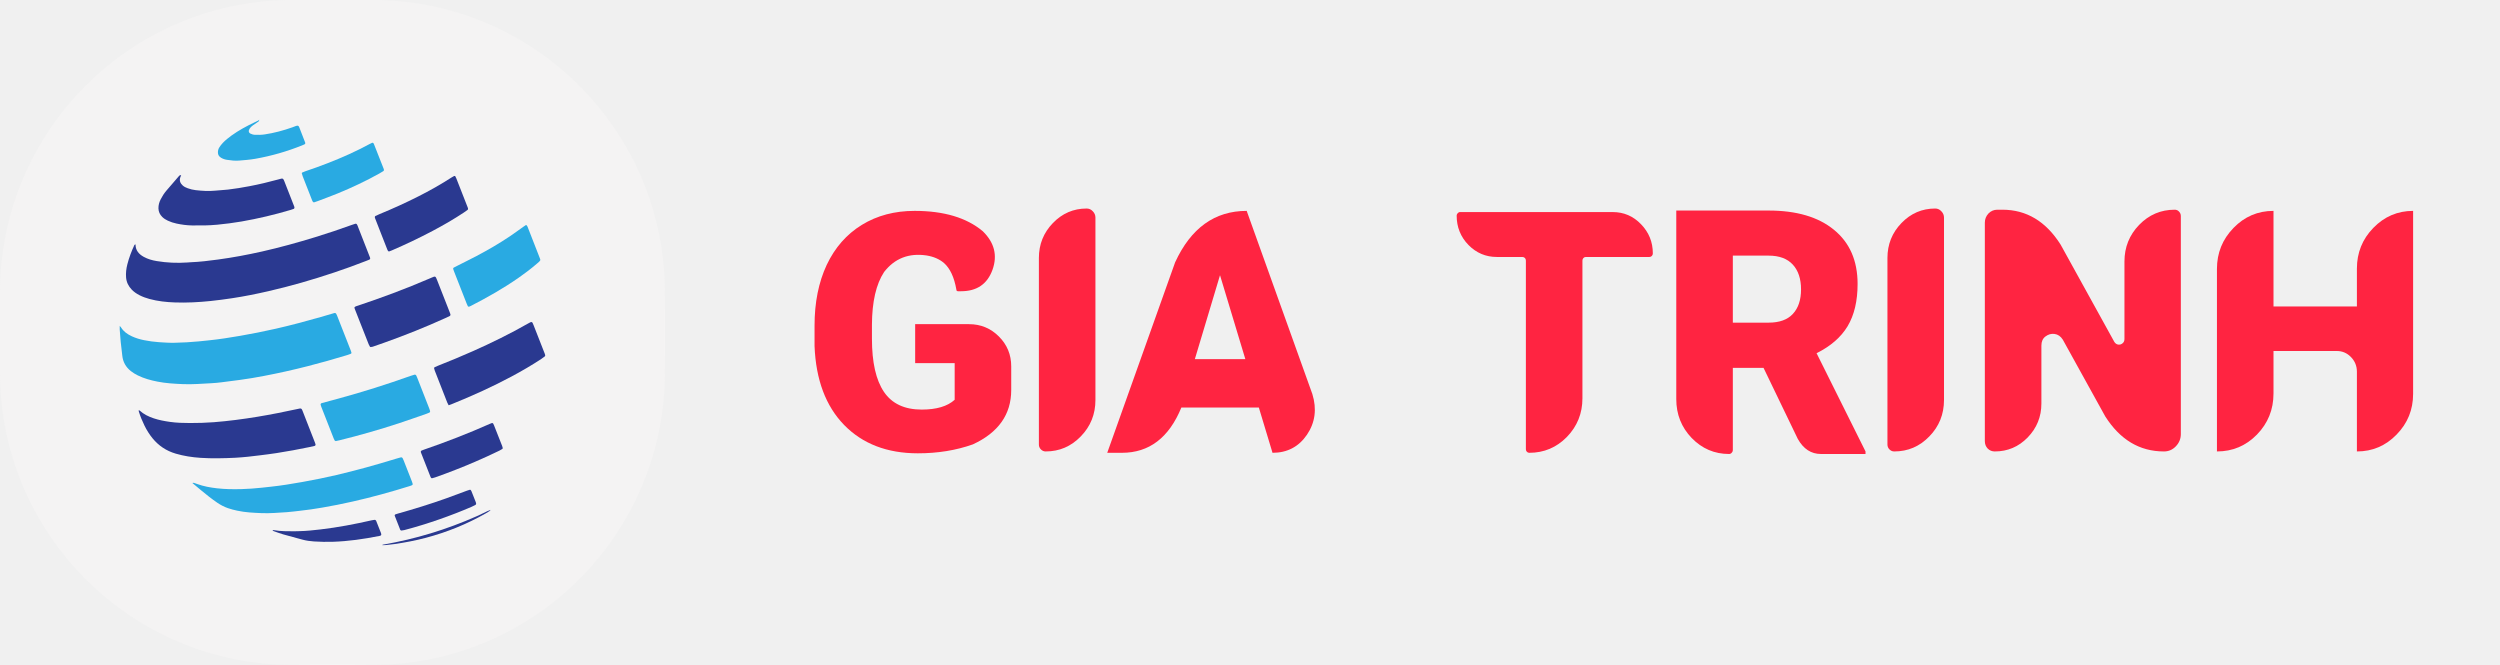
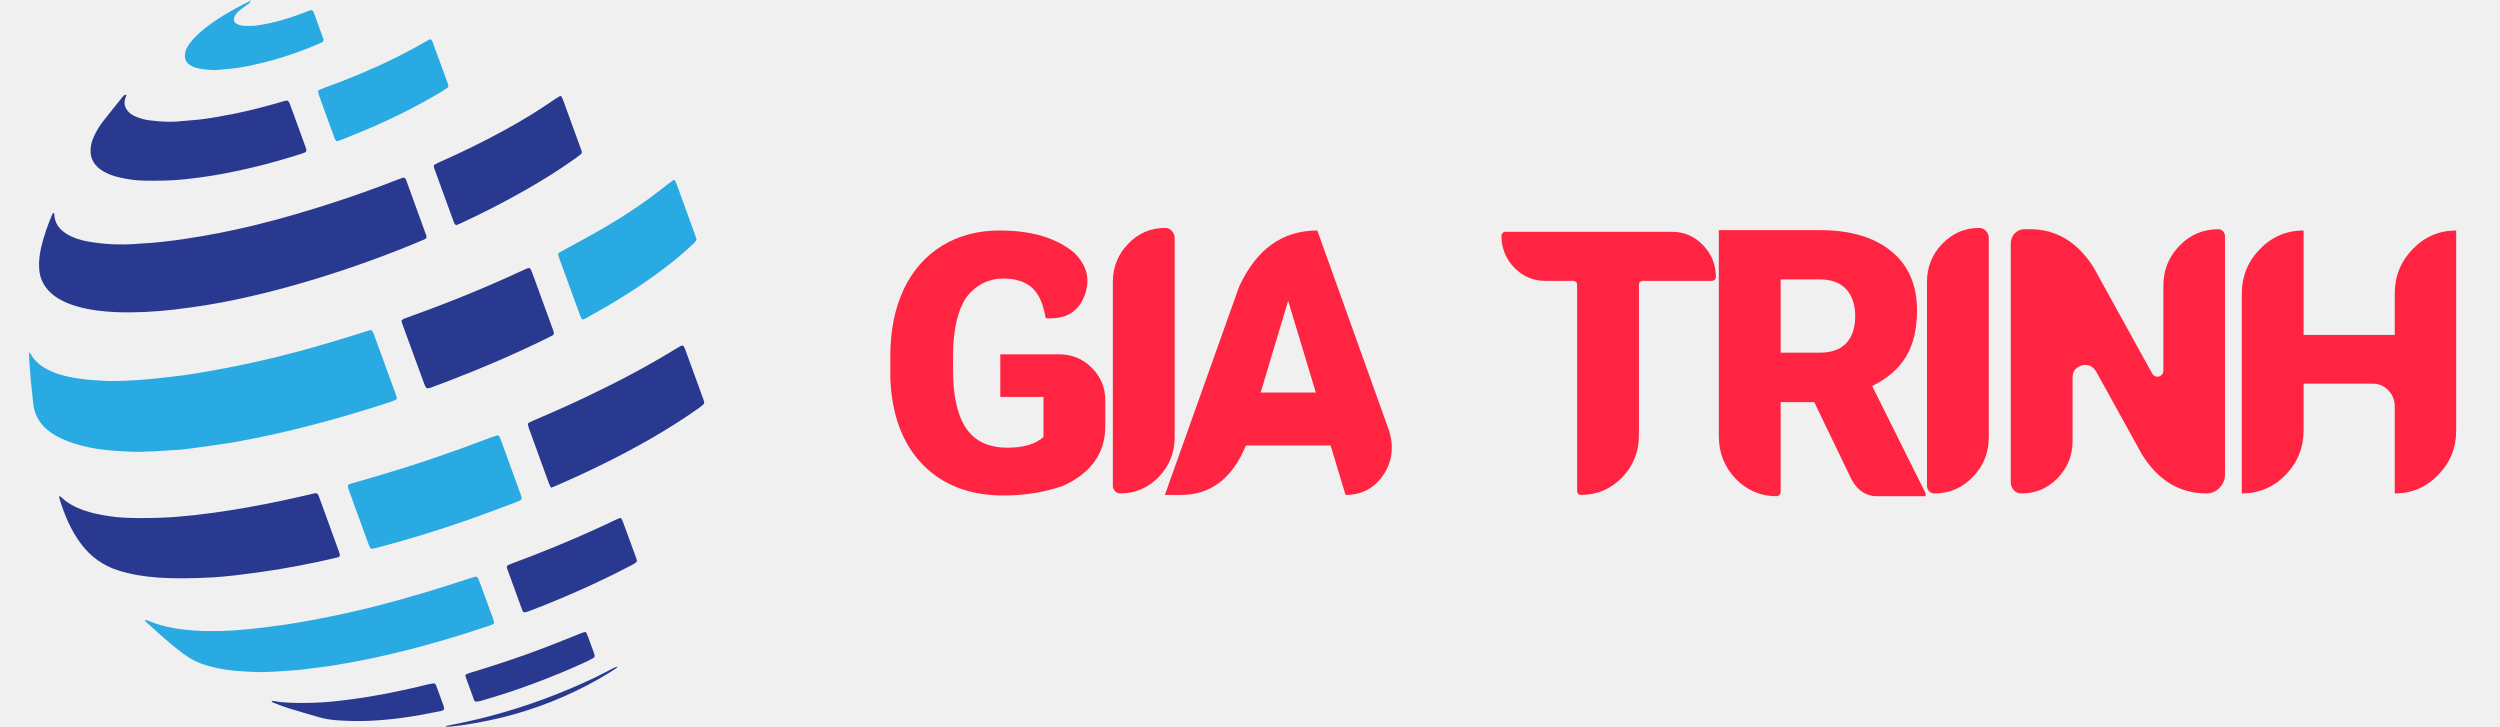
- <svg xmlns="http://www.w3.org/2000/svg" width="188" height="50" viewBox="0 0 188 50" fill="none">
-   <rect width="50" height="50" rx="24" fill="white" />
-   <path d="M28 0H22C9.85 0 0 9.85 0 22V28C0 40.15 9.85 50 22 50H28C40.15 50 50 40.15 50 28V22C50 9.85 40.15 0 28 0Z" fill="#F4F3F3" />
-   <path d="M10.18 18.371C10.187 18.395 10.193 18.405 10.193 18.416C10.203 18.834 10.444 19.116 10.816 19.319C11.115 19.483 11.444 19.576 11.781 19.632C12.545 19.759 13.313 19.794 14.087 19.739C14.16 19.734 14.234 19.726 14.307 19.723C15.005 19.696 15.697 19.612 16.388 19.518C17.503 19.367 18.606 19.161 19.701 18.914C21.058 18.608 22.394 18.237 23.719 17.83C24.649 17.545 25.57 17.234 26.482 16.904C26.562 16.875 26.643 16.849 26.724 16.825C26.769 16.812 26.821 16.838 26.844 16.88C26.854 16.901 26.869 16.92 26.877 16.941C27.191 17.743 27.504 18.544 27.817 19.346C27.826 19.367 27.831 19.39 27.837 19.411C27.848 19.447 27.817 19.507 27.776 19.524C27.687 19.562 27.596 19.598 27.506 19.632C26.728 19.937 25.941 20.22 25.146 20.487C23.51 21.035 21.852 21.516 20.163 21.902C19.271 22.106 18.375 22.287 17.469 22.424C16.925 22.506 16.38 22.579 15.833 22.636C14.943 22.728 14.052 22.776 13.156 22.744C12.507 22.721 11.862 22.653 11.235 22.481C10.976 22.411 10.726 22.32 10.489 22.199C10.273 22.088 10.075 21.954 9.91 21.783C9.657 21.52 9.508 21.216 9.481 20.862C9.455 20.529 9.493 20.203 9.576 19.88C9.703 19.381 9.886 18.899 10.105 18.428C10.116 18.404 10.152 18.391 10.18 18.37L10.18 18.371Z" fill="#2A3990" />
-   <path d="M9 24.5C9.053 24.562 9.08 24.585 9.097 24.613C9.284 24.925 9.573 25.13 9.907 25.286C10.204 25.424 10.518 25.519 10.843 25.583C11.214 25.657 11.589 25.708 11.969 25.733C12.361 25.759 12.751 25.786 13.144 25.776C13.744 25.761 14.344 25.733 14.941 25.673C15.184 25.649 15.427 25.623 15.671 25.598C16.476 25.517 17.271 25.39 18.066 25.253C18.957 25.099 19.843 24.923 20.723 24.723C21.865 24.464 22.994 24.16 24.118 23.84C24.458 23.744 24.795 23.642 25.134 23.543C25.2 23.524 25.258 23.549 25.286 23.604C25.306 23.645 25.329 23.686 25.346 23.729C25.69 24.605 26.034 25.481 26.377 26.358C26.398 26.411 26.416 26.466 26.429 26.521C26.438 26.558 26.413 26.589 26.38 26.603C26.29 26.64 26.2 26.674 26.107 26.703C25.118 27.003 24.123 27.286 23.119 27.541C22.044 27.815 20.962 28.058 19.871 28.266C19.259 28.382 18.646 28.491 18.027 28.571C17.566 28.631 17.106 28.694 16.644 28.75C16.402 28.78 16.158 28.805 15.913 28.817C15.191 28.854 14.47 28.918 13.747 28.886C13.11 28.858 12.475 28.823 11.849 28.699C11.332 28.599 10.829 28.461 10.359 28.229C10.175 28.137 10 28.033 9.841 27.907C9.46 27.604 9.248 27.219 9.197 26.756C9.158 26.406 9.116 26.055 9.077 25.704C9.069 25.636 9.066 25.568 9.06 25.5C9.041 25.262 9.02 25.024 9.003 24.785C8.997 24.705 9.003 24.626 9.003 24.5H9Z" fill="#29AAE2" />
-   <path d="M10.426 30.845C10.459 30.857 10.487 30.86 10.503 30.873C10.805 31.152 11.172 31.329 11.567 31.461C11.961 31.592 12.369 31.667 12.78 31.726C13.278 31.797 13.78 31.811 14.283 31.811C14.883 31.811 15.481 31.797 16.081 31.75C17.18 31.663 18.27 31.519 19.355 31.341C20.392 31.17 21.421 30.964 22.446 30.741C22.493 30.731 22.542 30.716 22.59 30.717C22.623 30.718 22.666 30.736 22.683 30.76C22.717 30.806 22.739 30.862 22.759 30.914C23.068 31.705 23.377 32.496 23.686 33.287C23.702 33.33 23.715 33.374 23.728 33.417C23.739 33.458 23.707 33.521 23.668 33.53C23.538 33.561 23.407 33.591 23.277 33.619C22.453 33.794 21.624 33.941 20.791 34.073C20.382 34.138 19.968 34.186 19.556 34.239C19.253 34.277 18.95 34.316 18.645 34.346C18.328 34.377 18.012 34.407 17.694 34.423C16.825 34.465 15.955 34.487 15.086 34.43C14.45 34.388 13.823 34.293 13.212 34.113C12.498 33.902 11.927 33.514 11.476 32.965C11.229 32.664 11.029 32.339 10.861 31.997C10.693 31.655 10.55 31.305 10.438 30.943C10.43 30.913 10.432 30.881 10.429 30.845H10.426Z" fill="#2A3990" />
-   <path d="M14.459 36.327C14.504 36.305 14.552 36.3 14.6 36.316C14.681 36.343 14.76 36.373 14.84 36.401C15.311 36.572 15.803 36.661 16.303 36.719C16.925 36.791 17.55 36.798 18.175 36.78C18.677 36.766 19.178 36.73 19.677 36.676C19.908 36.651 20.139 36.624 20.37 36.6C21.161 36.516 21.945 36.386 22.726 36.247C23.592 36.093 24.454 35.921 25.308 35.72C26.816 35.365 28.306 34.951 29.782 34.496C29.898 34.46 30.016 34.427 30.133 34.396C30.196 34.379 30.257 34.409 30.282 34.465C30.307 34.516 30.332 34.569 30.354 34.621C30.564 35.156 30.774 35.69 30.983 36.225C31.004 36.278 31.019 36.334 31.034 36.389C31.046 36.43 31.015 36.476 30.966 36.495C30.921 36.513 30.877 36.532 30.83 36.547C29.401 36.993 27.959 37.392 26.494 37.722C25.744 37.891 24.991 38.043 24.231 38.172C23.678 38.265 23.122 38.353 22.561 38.41C22.233 38.443 21.906 38.495 21.576 38.515C20.941 38.552 20.305 38.615 19.667 38.587C19.056 38.561 18.443 38.535 17.843 38.403C17.605 38.352 17.369 38.293 17.139 38.213C16.85 38.111 16.586 37.973 16.337 37.803C15.911 37.513 15.512 37.193 15.119 36.867C14.9 36.685 14.683 36.501 14.464 36.319L14.458 36.327H14.459Z" fill="#29AAE2" />
-   <path d="M13.625 13.169C13.6 13.233 13.569 13.296 13.55 13.361C13.48 13.592 13.56 13.785 13.74 13.948C13.848 14.046 13.979 14.107 14.117 14.157C14.31 14.228 14.514 14.277 14.72 14.3C15.207 14.354 15.694 14.389 16.185 14.337C16.501 14.304 16.819 14.294 17.135 14.258C17.682 14.194 18.223 14.104 18.762 14.001C19.494 13.862 20.215 13.689 20.932 13.493C21.002 13.474 21.072 13.453 21.143 13.436C21.243 13.411 21.296 13.439 21.341 13.536C21.351 13.557 21.362 13.577 21.37 13.599C21.617 14.228 21.865 14.858 22.11 15.488C22.127 15.531 22.144 15.577 22.144 15.62C22.144 15.649 22.122 15.693 22.096 15.704C22.019 15.738 21.937 15.762 21.855 15.786C20.643 16.146 19.411 16.44 18.16 16.657C17.559 16.761 16.953 16.838 16.344 16.897C15.709 16.959 15.074 16.963 14.438 16.953C14.044 16.947 13.659 16.893 13.276 16.812C13.048 16.764 12.828 16.693 12.621 16.595C12.467 16.523 12.324 16.434 12.205 16.318C12.022 16.137 11.921 15.926 11.915 15.674C11.908 15.428 11.975 15.201 12.086 14.983C12.201 14.756 12.341 14.541 12.507 14.343C12.816 13.976 13.132 13.614 13.447 13.251C13.47 13.225 13.495 13.197 13.527 13.183C13.557 13.171 13.596 13.178 13.631 13.177L13.627 13.17L13.625 13.169Z" fill="#2A3990" />
-   <path d="M33.737 30.475C33.694 30.389 33.657 30.331 33.632 30.268C33.318 29.467 33.004 28.666 32.692 27.864C32.671 27.81 32.658 27.755 32.645 27.7C32.636 27.662 32.654 27.629 32.688 27.613C32.774 27.571 32.863 27.532 32.952 27.497C33.831 27.151 34.703 26.788 35.564 26.406C36.978 25.777 38.363 25.097 39.7 24.334C40.004 24.16 40.011 24.16 40.128 24.461C40.396 25.145 40.664 25.828 40.932 26.512C40.957 26.576 40.984 26.64 40.998 26.706C41.004 26.735 40.993 26.78 40.971 26.799C40.889 26.867 40.802 26.93 40.712 26.989C39.992 27.463 39.245 27.898 38.481 28.307C37.036 29.08 35.541 29.757 34.013 30.374C33.935 30.405 33.855 30.433 33.738 30.477L33.737 30.475Z" fill="#2A3990" />
-   <path d="M25.251 33.17C25.214 33.153 25.183 33.148 25.173 33.132C25.142 33.083 25.116 33.032 25.096 32.978C24.782 32.177 24.467 31.375 24.154 30.574C24.137 30.531 24.126 30.486 24.113 30.443C24.097 30.385 24.132 30.329 24.197 30.312C24.62 30.198 25.044 30.084 25.467 29.969C27.289 29.473 29.085 28.904 30.857 28.273C30.959 28.237 31.064 28.206 31.169 28.175C31.209 28.163 31.279 28.192 31.295 28.225C31.32 28.277 31.347 28.328 31.367 28.382C31.677 29.173 31.986 29.964 32.294 30.756C32.316 30.809 32.33 30.864 32.344 30.919C32.355 30.957 32.323 31.014 32.281 31.031C32.215 31.06 32.148 31.089 32.079 31.113C31.38 31.355 30.683 31.605 29.978 31.836C28.523 32.314 27.049 32.734 25.558 33.103C25.452 33.129 25.345 33.149 25.251 33.17Z" fill="#29AAE2" />
-   <path d="M26.654 23.108C26.732 23.032 26.829 23.013 26.92 22.983C27.807 22.686 28.687 22.377 29.561 22.049C30.491 21.699 31.411 21.328 32.322 20.937C32.367 20.918 32.411 20.898 32.455 20.879C32.736 20.759 32.747 20.75 32.863 21.047C33.125 21.721 33.391 22.393 33.655 23.065C33.718 23.226 33.78 23.386 33.842 23.546C33.854 23.578 33.864 23.611 33.873 23.643C33.884 23.681 33.859 23.745 33.823 23.763C33.714 23.815 33.606 23.868 33.496 23.918C32 24.597 30.473 25.208 28.918 25.762C28.621 25.868 28.323 25.972 28.025 26.074C27.98 26.089 27.93 26.096 27.882 26.098C27.861 26.099 27.828 26.087 27.82 26.072C27.783 26.014 27.75 25.954 27.725 25.89C27.505 25.336 27.288 24.78 27.07 24.226C26.953 23.927 26.832 23.629 26.718 23.329C26.69 23.256 26.653 23.182 26.655 23.106L26.654 23.108Z" fill="#2A3990" />
-   <path d="M40.637 19.556C40.576 19.674 40.474 19.741 40.385 19.819C39.947 20.199 39.481 20.552 39.001 20.886C37.863 21.68 36.651 22.367 35.407 23.006C35.365 23.029 35.319 23.045 35.274 23.063C35.246 23.074 35.193 23.054 35.181 23.026C35.152 22.964 35.121 22.901 35.096 22.838C34.778 22.026 34.459 21.215 34.141 20.403C34.12 20.349 34.102 20.295 34.084 20.24C34.068 20.195 34.086 20.144 34.127 20.122C34.212 20.076 34.298 20.032 34.384 19.989C34.868 19.744 35.355 19.504 35.834 19.252C36.697 18.798 37.538 18.311 38.343 17.77C38.679 17.544 39.005 17.301 39.336 17.067C39.404 17.018 39.472 16.97 39.543 16.927C39.556 16.919 39.594 16.93 39.605 16.944C39.634 16.98 39.66 17.019 39.676 17.062C39.986 17.852 40.294 18.643 40.602 19.434C40.618 19.476 40.627 19.521 40.638 19.555L40.637 19.556Z" fill="#29AAE2" />
-   <path d="M29.245 18.915C29.172 18.878 29.149 18.826 29.128 18.772C28.97 18.366 28.81 17.96 28.65 17.554C28.508 17.191 28.366 16.827 28.225 16.463C28.209 16.42 28.188 16.377 28.185 16.333C28.183 16.303 28.201 16.258 28.225 16.245C28.332 16.19 28.443 16.142 28.554 16.096C29.54 15.69 30.508 15.251 31.454 14.772C32.315 14.336 33.154 13.867 33.958 13.345C34.018 13.305 34.081 13.27 34.145 13.237C34.164 13.228 34.193 13.235 34.226 13.235C34.255 13.293 34.291 13.353 34.316 13.416C34.602 14.143 34.886 14.869 35.17 15.596C35.178 15.618 35.187 15.639 35.193 15.66C35.205 15.708 35.198 15.755 35.158 15.785C35.074 15.85 34.985 15.913 34.896 15.973C34.138 16.476 33.348 16.932 32.539 17.361C31.538 17.892 30.513 18.377 29.469 18.829C29.393 18.862 29.314 18.889 29.246 18.914L29.245 18.915Z" fill="#2A3990" />
-   <path d="M23.603 15.222C23.526 15.191 23.5 15.139 23.479 15.086C23.411 14.916 23.345 14.745 23.279 14.574C23.108 14.136 22.935 13.7 22.765 13.262C22.736 13.188 22.714 13.111 22.695 13.033C22.691 13.017 22.708 12.984 22.725 12.976C22.8 12.941 22.877 12.907 22.957 12.88C23.52 12.691 24.079 12.49 24.632 12.275C25.717 11.854 26.774 11.383 27.79 10.833C27.853 10.799 27.919 10.768 27.985 10.738C28.016 10.723 28.062 10.738 28.08 10.765C28.091 10.784 28.109 10.802 28.116 10.824C28.364 11.453 28.611 12.082 28.859 12.711C28.863 12.722 28.865 12.734 28.868 12.745C28.881 12.791 28.868 12.843 28.828 12.867C28.726 12.931 28.625 12.994 28.52 13.052C27.512 13.613 26.465 14.108 25.389 14.548C24.897 14.749 24.396 14.932 23.899 15.121C23.798 15.159 23.693 15.191 23.602 15.222H23.603Z" fill="#29AAE2" />
-   <path d="M37.809 33.698C37.794 33.726 37.789 33.754 37.771 33.764C37.701 33.809 37.629 33.853 37.553 33.889C36.945 34.184 36.331 34.465 35.708 34.733C34.729 35.153 33.737 35.543 32.729 35.898C32.65 35.927 32.567 35.948 32.484 35.967C32.467 35.971 32.44 35.952 32.423 35.938C32.406 35.922 32.39 35.903 32.383 35.882C32.139 35.263 31.896 34.643 31.653 34.023C31.649 34.012 31.648 34.001 31.645 33.99C31.634 33.955 31.668 33.895 31.709 33.879C31.765 33.856 31.822 33.834 31.879 33.814C33.568 33.233 35.228 32.588 36.853 31.866C36.897 31.846 36.943 31.83 36.988 31.814C37.018 31.803 37.071 31.821 37.084 31.847C37.105 31.888 37.127 31.928 37.145 31.971C37.352 32.494 37.558 33.017 37.764 33.541C37.785 33.593 37.795 33.65 37.809 33.698Z" fill="#2A3990" />
-   <path d="M19.493 9.001C19.492 9.059 19.481 9.111 19.424 9.149C19.285 9.241 19.146 9.334 19.011 9.432C18.914 9.501 18.829 9.584 18.766 9.683C18.742 9.721 18.726 9.765 18.713 9.809C18.687 9.896 18.738 10.001 18.822 10.042C18.931 10.097 19.047 10.133 19.171 10.137C19.416 10.146 19.659 10.145 19.903 10.108C20.618 10.002 21.309 9.815 21.984 9.575C22.075 9.543 22.164 9.505 22.256 9.473C22.396 9.424 22.454 9.445 22.507 9.58C22.659 9.963 22.805 10.348 22.954 10.733C22.969 10.771 22.942 10.834 22.906 10.85C22.84 10.881 22.775 10.91 22.708 10.937C21.582 11.388 20.417 11.725 19.212 11.939C18.803 12.011 18.388 12.043 17.974 12.077C17.667 12.102 17.364 12.064 17.062 12.018C16.904 11.995 16.754 11.941 16.62 11.86C16.465 11.766 16.384 11.635 16.387 11.46C16.389 11.333 16.414 11.212 16.482 11.101C16.561 10.972 16.655 10.853 16.76 10.742C16.956 10.537 17.178 10.36 17.41 10.192C17.953 9.801 18.546 9.482 19.156 9.192C19.243 9.151 19.333 9.113 19.417 9.07C19.447 9.054 19.467 9.023 19.493 9V9.001Z" fill="#29AAE2" />
-   <path d="M35.806 37.892C35.788 37.924 35.782 37.952 35.765 37.961C35.67 38.012 35.575 38.063 35.476 38.106C34.678 38.452 33.866 38.766 33.042 39.053C32.172 39.357 31.291 39.63 30.397 39.864C30.328 39.882 30.255 39.89 30.183 39.897C30.162 39.899 30.139 39.88 30.12 39.868C30.11 39.862 30.102 39.852 30.098 39.842C29.96 39.49 29.822 39.138 29.684 38.786C29.668 38.743 29.696 38.694 29.745 38.677C29.802 38.657 29.859 38.638 29.918 38.622C31.146 38.276 32.364 37.902 33.562 37.473C34.086 37.285 34.607 37.087 35.129 36.894C35.197 36.869 35.265 36.846 35.336 36.828C35.354 36.823 35.386 36.837 35.4 36.852C35.422 36.877 35.441 36.908 35.453 36.939C35.564 37.216 35.674 37.493 35.782 37.77C35.798 37.812 35.8 37.858 35.806 37.892H35.806Z" fill="#2A3990" />
-   <path d="M20.491 39.887C20.536 39.85 20.584 39.865 20.627 39.872C21.123 39.957 21.625 39.951 22.126 39.952C22.26 39.952 22.395 39.944 22.529 39.942C23.056 39.931 23.577 39.874 24.099 39.813C25.399 39.661 26.678 39.416 27.949 39.127C28.02 39.111 28.093 39.102 28.166 39.091C28.209 39.085 28.264 39.118 28.282 39.157C28.287 39.167 28.292 39.177 28.296 39.188C28.414 39.487 28.533 39.785 28.649 40.083C28.662 40.115 28.665 40.149 28.672 40.183C28.681 40.22 28.64 40.274 28.596 40.287C28.573 40.293 28.549 40.3 28.526 40.305C27.94 40.419 27.352 40.523 26.758 40.599C26.188 40.672 25.617 40.723 25.042 40.742C24.564 40.758 24.088 40.747 23.612 40.717C23.319 40.698 23.028 40.657 22.745 40.581C22.264 40.452 21.781 40.324 21.303 40.187C21.058 40.116 20.82 40.026 20.581 39.942C20.548 39.931 20.522 39.907 20.49 39.886L20.491 39.887Z" fill="#2A3990" />
-   <path d="M36.892 38.334C36.874 38.361 36.864 38.398 36.838 38.416C36.739 38.482 36.636 38.545 36.533 38.604C35.117 39.413 33.607 40.024 32.009 40.447C31.243 40.65 30.465 40.797 29.678 40.912C29.473 40.941 29.266 40.963 29.059 40.985C28.962 40.995 28.864 40.995 28.76 41C28.76 40.951 28.796 40.957 28.82 40.953C31.252 40.533 33.581 39.821 35.814 38.835C36.101 38.708 36.38 38.565 36.664 38.433C36.74 38.397 36.821 38.371 36.901 38.342L36.892 38.334V38.334Z" fill="#2A3990" />
-   <path d="M76.044 29.328C76.044 31.165 75.083 32.527 73.162 33.416C71.901 33.865 70.522 34.089 69.023 34.089C66.713 34.089 64.864 33.378 63.476 31.956C62.096 30.534 61.355 28.558 61.254 26.027V24.491C61.254 22.748 61.559 21.224 62.168 19.921C62.786 18.617 63.666 17.615 64.809 16.912C65.951 16.21 67.276 15.858 68.782 15.858C70.974 15.858 72.68 16.366 73.898 17.382C74.779 18.237 75.024 19.206 74.635 20.289C74.245 21.364 73.458 21.901 72.273 21.901H72.045C72.011 21.901 71.981 21.893 71.956 21.876C71.931 21.851 71.918 21.817 71.918 21.774C71.757 20.852 71.448 20.188 70.991 19.781C70.644 19.485 70.204 19.295 69.671 19.21C68.342 19.015 67.28 19.43 66.484 20.454C65.883 21.368 65.579 22.689 65.57 24.415V25.481C65.57 27.25 65.871 28.579 66.472 29.468C67.073 30.356 68.02 30.801 69.315 30.801C70.424 30.801 71.249 30.555 71.791 30.064V27.31H68.82V24.377H72.87C73.75 24.377 74.499 24.686 75.117 25.304C75.735 25.922 76.044 26.671 76.044 27.551V29.328Z" fill="#FF2441" />
-   <path d="M78.632 33.949C78.497 33.949 78.378 33.898 78.277 33.797C78.175 33.695 78.124 33.573 78.124 33.429V19.4C78.124 18.376 78.476 17.5 79.178 16.773C79.881 16.045 80.727 15.681 81.717 15.681C81.895 15.681 82.047 15.748 82.174 15.884C82.31 16.019 82.377 16.18 82.377 16.366V30.077C82.377 31.152 82.009 32.066 81.273 32.819C80.545 33.573 79.665 33.949 78.632 33.949Z" fill="#FF2441" />
-   <path d="M94.665 30.648H88.838C87.907 32.917 86.417 34.051 84.369 34.051H83.264L88.368 19.73C89.553 17.149 91.347 15.858 93.751 15.858L98.689 29.633C99.036 30.759 98.901 31.778 98.283 32.692C97.665 33.598 96.802 34.051 95.693 34.051L94.665 30.648ZM89.853 27.005H93.649L91.745 20.695L89.853 27.005Z" fill="#FF2441" />
-   <path d="M124.039 19.324H119.253C119.185 19.324 119.126 19.35 119.075 19.4C119.024 19.451 118.999 19.515 118.999 19.591V29.95C118.999 31.084 118.609 32.053 117.831 32.857C117.052 33.653 116.108 34.051 115 34.051C114.932 34.051 114.873 34.025 114.822 33.975C114.771 33.924 114.746 33.86 114.746 33.784V19.591C114.746 19.515 114.72 19.451 114.67 19.4C114.619 19.35 114.555 19.324 114.479 19.324H112.562C111.733 19.324 111.022 19.024 110.429 18.423C109.837 17.814 109.541 17.077 109.541 16.214C109.541 16.146 109.566 16.087 109.617 16.036C109.668 15.977 109.727 15.947 109.795 15.947H121.271C122.109 15.947 122.82 16.252 123.404 16.861C123.997 17.471 124.293 18.203 124.293 19.058C124.293 19.134 124.267 19.197 124.217 19.248C124.166 19.299 124.107 19.324 124.039 19.324Z" fill="#FF2441" />
-   <path d="M132.619 27.665H130.309V33.835C130.309 33.92 130.279 33.992 130.22 34.051C130.169 34.11 130.106 34.14 130.029 34.14C128.929 34.14 127.99 33.738 127.211 32.934C126.441 32.13 126.056 31.156 126.056 30.014V15.833H133C135.099 15.833 136.737 16.315 137.913 17.28C139.098 18.245 139.691 19.604 139.691 21.355C139.691 22.634 139.441 23.691 138.942 24.529C138.442 25.359 137.664 26.036 136.606 26.561L140.287 33.949V34.14H136.936C136.199 34.14 135.62 33.763 135.196 33.01L132.619 27.665ZM130.309 24.263H133C133.813 24.263 134.422 24.043 134.828 23.602C135.235 23.162 135.438 22.549 135.438 21.762C135.438 20.975 135.235 20.357 134.828 19.908C134.414 19.451 133.804 19.223 133 19.223H130.309V24.263Z" fill="#FF2441" />
-   <path d="M142.444 33.949C142.309 33.949 142.19 33.898 142.089 33.797C141.987 33.695 141.936 33.573 141.936 33.429V19.4C141.936 18.376 142.287 17.5 142.99 16.773C143.692 16.045 144.539 15.681 145.529 15.681C145.707 15.681 145.859 15.748 145.986 15.884C146.121 16.019 146.189 16.18 146.189 16.366V30.077C146.189 31.152 145.821 32.066 145.085 32.819C144.357 33.573 143.477 33.949 142.444 33.949Z" fill="#FF2441" />
-   <path d="M162.73 33.949C160.901 33.949 159.429 33.069 158.312 31.309L155.125 25.545C154.964 25.291 154.757 25.147 154.503 25.113C154.258 25.079 154.029 25.143 153.817 25.304C153.614 25.456 153.513 25.685 153.513 25.989V30.344C153.513 31.334 153.17 32.185 152.484 32.895C151.799 33.598 150.974 33.949 150.009 33.949C149.797 33.949 149.62 33.877 149.476 33.733C149.332 33.581 149.26 33.395 149.26 33.175V16.747C149.26 16.485 149.349 16.256 149.526 16.061C149.713 15.867 149.937 15.77 150.199 15.77H150.58C152.391 15.77 153.851 16.645 154.96 18.398L158.997 25.71C159.073 25.828 159.171 25.896 159.289 25.913C159.408 25.93 159.513 25.9 159.607 25.824C159.708 25.748 159.759 25.638 159.759 25.494V19.667C159.759 18.592 160.127 17.674 160.863 16.912C161.6 16.15 162.493 15.77 163.542 15.77C163.669 15.77 163.775 15.816 163.859 15.909C163.953 16.002 163.999 16.116 163.999 16.252V32.642C163.999 32.997 163.872 33.306 163.618 33.568C163.373 33.822 163.077 33.949 162.73 33.949Z" fill="#FF2441" />
-   <path d="M177.239 33.949V27.957C177.239 27.525 177.091 27.157 176.794 26.852C176.498 26.548 176.143 26.395 175.728 26.395H170.967V29.595C170.967 30.797 170.553 31.825 169.723 32.68C168.894 33.526 167.891 33.949 166.714 33.949V20.226C166.714 19.024 167.129 17.995 167.959 17.141C168.788 16.286 169.791 15.858 170.967 15.858V23.044H177.239V20.2C177.239 19.007 177.649 17.987 178.47 17.141C179.3 16.286 180.298 15.858 181.466 15.858V29.62C181.466 30.814 181.052 31.833 180.222 32.68C179.401 33.526 178.407 33.949 177.239 33.949Z" fill="#FF2441" />
+ <svg xmlns="http://www.w3.org/2000/svg" width="172" height="50" viewBox="0 0 172 50" fill="none">
+   <path d="M3.712 14.643C3.724 14.679 3.732 14.696 3.732 14.712C3.747 15.366 4.097 15.806 4.636 16.124C5.071 16.38 5.548 16.525 6.038 16.613C7.146 16.811 8.262 16.865 9.385 16.78C9.491 16.772 9.598 16.759 9.704 16.755C10.717 16.712 11.721 16.581 12.725 16.434C14.344 16.199 15.945 15.877 17.534 15.491C19.503 15.012 21.443 14.432 23.367 13.797C24.717 13.351 26.053 12.866 27.377 12.349C27.493 12.305 27.611 12.264 27.728 12.227C27.794 12.206 27.869 12.246 27.902 12.313C27.918 12.345 27.939 12.374 27.951 12.408C28.407 13.66 28.861 14.913 29.315 16.166C29.328 16.199 29.335 16.234 29.344 16.267C29.36 16.323 29.315 16.418 29.255 16.444C29.126 16.503 28.995 16.558 28.864 16.613C27.734 17.089 26.591 17.531 25.438 17.948C23.063 18.805 20.655 19.556 18.205 20.159C16.91 20.478 15.609 20.761 14.293 20.975C13.505 21.104 12.713 21.216 11.919 21.306C10.628 21.451 9.333 21.524 8.033 21.476C7.091 21.439 6.155 21.332 5.245 21.065C4.869 20.954 4.505 20.812 4.161 20.623C3.848 20.45 3.561 20.241 3.321 19.974C2.955 19.562 2.739 19.087 2.698 18.534C2.661 18.015 2.716 17.505 2.836 17C3.021 16.22 3.286 15.467 3.604 14.732C3.621 14.694 3.672 14.673 3.714 14.64L3.712 14.643Z" fill="#2A3990" />
+   <path d="M2 24.219C2.077 24.315 2.116 24.351 2.141 24.396C2.412 24.882 2.832 25.203 3.317 25.447C3.747 25.663 4.204 25.81 4.675 25.911C5.214 26.026 5.758 26.106 6.31 26.145C6.878 26.185 7.445 26.228 8.015 26.213C8.886 26.189 9.757 26.145 10.623 26.051C10.977 26.014 11.33 25.973 11.684 25.934C12.851 25.808 14.006 25.61 15.16 25.395C16.453 25.154 17.739 24.88 19.017 24.567C20.675 24.162 22.314 23.688 23.945 23.188C24.438 23.038 24.927 22.877 25.419 22.724C25.515 22.693 25.6 22.732 25.641 22.819C25.67 22.883 25.703 22.947 25.727 23.014C26.227 24.382 26.726 25.752 27.224 27.121C27.254 27.205 27.281 27.29 27.3 27.376C27.313 27.433 27.277 27.482 27.228 27.505C27.098 27.562 26.967 27.616 26.832 27.661C25.397 28.13 23.952 28.572 22.495 28.97C20.934 29.398 19.364 29.779 17.78 30.103C16.892 30.284 16.002 30.454 15.103 30.58C14.434 30.673 13.767 30.772 13.097 30.86C12.744 30.906 12.39 30.945 12.035 30.964C10.987 31.021 9.941 31.122 8.89 31.072C7.966 31.028 7.044 30.973 6.135 30.78C5.384 30.623 4.654 30.408 3.973 30.045C3.705 29.901 3.452 29.739 3.221 29.542C2.667 29.068 2.359 28.467 2.286 27.744C2.23 27.197 2.169 26.648 2.111 26.1C2.1 25.994 2.096 25.887 2.088 25.781C2.06 25.409 2.029 25.037 2.004 24.663C1.996 24.54 2.004 24.416 2.004 24.219H2Z" fill="#29AAE2" />
+   <path d="M4.07 34.133C4.119 34.152 4.159 34.156 4.182 34.177C4.621 34.612 5.153 34.889 5.727 35.096C6.298 35.3 6.89 35.417 7.488 35.509C8.211 35.621 8.94 35.643 9.669 35.643C10.54 35.643 11.409 35.621 12.28 35.547C13.875 35.412 15.457 35.186 17.033 34.907C18.537 34.641 20.031 34.319 21.519 33.971C21.587 33.954 21.658 33.932 21.728 33.933C21.776 33.935 21.838 33.963 21.863 34C21.912 34.073 21.944 34.159 21.973 34.241C22.422 35.477 22.871 36.713 23.318 37.949C23.342 38.016 23.361 38.084 23.379 38.152C23.396 38.215 23.349 38.314 23.293 38.328C23.103 38.377 22.914 38.424 22.724 38.467C21.529 38.74 20.325 38.97 19.117 39.177C18.522 39.278 17.922 39.353 17.324 39.436C16.884 39.496 16.443 39.556 16.002 39.603C15.542 39.652 15.082 39.699 14.621 39.724C13.36 39.79 12.096 39.823 10.835 39.734C9.913 39.668 9.001 39.521 8.115 39.239C7.079 38.909 6.249 38.303 5.595 37.445C5.237 36.975 4.945 36.468 4.702 35.933C4.458 35.399 4.25 34.852 4.088 34.286C4.076 34.24 4.08 34.19 4.074 34.133H4.07Z" fill="#2A3990" />
+   <path d="M9.924 42.699C9.99 42.664 10.059 42.656 10.129 42.681C10.246 42.723 10.362 42.77 10.477 42.815C11.162 43.081 11.875 43.22 12.601 43.311C13.504 43.423 14.411 43.435 15.318 43.407C16.047 43.384 16.774 43.327 17.498 43.244C17.834 43.205 18.169 43.163 18.504 43.125C19.652 42.993 20.791 42.791 21.925 42.574C23.182 42.332 24.433 42.063 25.673 41.75C27.862 41.196 30.025 40.548 32.167 39.837C32.336 39.781 32.506 39.73 32.676 39.681C32.768 39.654 32.856 39.702 32.894 39.788C32.93 39.869 32.966 39.951 32.997 40.033C33.302 40.868 33.607 41.703 33.911 42.539C33.941 42.622 33.962 42.709 33.984 42.795C34.001 42.859 33.957 42.932 33.886 42.961C33.82 42.989 33.756 43.019 33.688 43.042C31.614 43.738 29.52 44.362 27.394 44.878C26.306 45.141 25.212 45.38 24.11 45.58C23.306 45.727 22.499 45.865 21.685 45.952C21.209 46.004 20.734 46.086 20.256 46.117C19.334 46.175 18.41 46.273 17.485 46.23C16.597 46.189 15.708 46.147 14.837 45.943C14.49 45.862 14.149 45.77 13.814 45.644C13.395 45.486 13.012 45.27 12.65 45.005C12.032 44.551 11.453 44.052 10.883 43.542C10.565 43.258 10.249 42.971 9.931 42.685L9.923 42.699H9.924Z" fill="#29AAE2" />
+   <path d="M8.713 6.514C8.677 6.614 8.632 6.712 8.604 6.813C8.503 7.176 8.618 7.477 8.88 7.732C9.036 7.884 9.227 7.98 9.426 8.058C9.708 8.169 10.003 8.244 10.303 8.281C11.009 8.366 11.716 8.42 12.429 8.339C12.887 8.288 13.349 8.272 13.809 8.215C14.603 8.115 15.387 7.974 16.17 7.814C17.232 7.597 18.28 7.326 19.319 7.021C19.421 6.99 19.523 6.958 19.626 6.931C19.771 6.892 19.849 6.936 19.914 7.088C19.928 7.12 19.943 7.152 19.956 7.186C20.314 8.169 20.674 9.153 21.03 10.138C21.054 10.205 21.079 10.276 21.079 10.344C21.079 10.389 21.047 10.457 21.009 10.475C20.898 10.528 20.778 10.566 20.66 10.603C18.9 11.166 17.112 11.625 15.295 11.963C14.423 12.126 13.544 12.246 12.66 12.339C11.738 12.436 10.817 12.443 9.893 12.427C9.322 12.418 8.762 12.332 8.206 12.206C7.876 12.13 7.557 12.02 7.256 11.867C7.033 11.754 6.825 11.616 6.652 11.434C6.386 11.152 6.24 10.822 6.23 10.428C6.22 10.043 6.318 9.689 6.48 9.348C6.647 8.994 6.849 8.658 7.09 8.349C7.539 7.775 7.997 7.209 8.454 6.642C8.487 6.602 8.525 6.557 8.571 6.536C8.614 6.517 8.671 6.528 8.721 6.526L8.716 6.515L8.713 6.514Z" fill="#2A3990" />
+   <path d="M37.908 33.554C37.845 33.421 37.792 33.329 37.756 33.231C37.299 31.98 36.843 30.727 36.391 29.475C36.36 29.391 36.342 29.305 36.322 29.218C36.31 29.16 36.336 29.108 36.385 29.083C36.511 29.018 36.639 28.956 36.768 28.901C38.045 28.361 39.31 27.794 40.56 27.197C42.613 26.214 44.623 25.151 46.563 23.959C47.005 23.687 47.015 23.688 47.185 24.158C47.574 25.227 47.964 26.294 48.352 27.363C48.389 27.463 48.428 27.563 48.449 27.666C48.457 27.711 48.44 27.782 48.408 27.811C48.29 27.917 48.163 28.016 48.032 28.108C46.987 28.848 45.903 29.528 44.794 30.167C42.697 31.375 40.526 32.433 38.308 33.397C38.195 33.446 38.079 33.489 37.909 33.557L37.908 33.554Z" fill="#2A3990" />
+   <path d="M25.59 37.765C25.537 37.739 25.491 37.732 25.477 37.707C25.432 37.63 25.395 37.549 25.365 37.465C24.908 36.214 24.451 34.962 23.997 33.709C23.973 33.642 23.957 33.572 23.938 33.504C23.915 33.414 23.965 33.327 24.06 33.299C24.674 33.121 25.289 32.944 25.903 32.764C28.548 31.988 31.155 31.101 33.727 30.114C33.876 30.057 34.028 30.01 34.179 29.961C34.238 29.942 34.34 29.988 34.363 30.039C34.4 30.12 34.439 30.201 34.468 30.284C34.918 31.52 35.367 32.756 35.814 33.993C35.844 34.077 35.865 34.163 35.886 34.248C35.902 34.308 35.856 34.396 35.794 34.424C35.698 34.468 35.602 34.514 35.502 34.552C34.486 34.93 33.474 35.32 32.452 35.681C30.339 36.428 28.199 37.084 26.035 37.661C25.882 37.701 25.726 37.733 25.59 37.765Z" fill="#29AAE2" />
+   <path d="M27.626 22.044C27.739 21.924 27.88 21.895 28.012 21.848C29.299 21.385 30.577 20.901 31.845 20.389C33.195 19.843 34.531 19.263 35.854 18.651C35.918 18.622 35.982 18.59 36.046 18.561C36.454 18.374 36.469 18.36 36.638 18.824C37.019 19.876 37.404 20.927 37.788 21.977C37.88 22.228 37.97 22.477 38.059 22.728C38.077 22.778 38.091 22.83 38.105 22.88C38.121 22.939 38.084 23.039 38.031 23.067C37.874 23.149 37.717 23.231 37.558 23.309C35.386 24.371 33.169 25.325 30.912 26.191C30.481 26.356 30.048 26.518 29.616 26.678C29.55 26.702 29.478 26.712 29.408 26.716C29.377 26.717 29.33 26.699 29.317 26.675C29.265 26.584 29.216 26.49 29.18 26.391C28.86 25.525 28.546 24.657 28.229 23.79C28.059 23.323 27.884 22.858 27.718 22.39C27.677 22.275 27.625 22.16 27.627 22.041L27.626 22.044Z" fill="#2A3990" />
+   <path d="M47.924 16.494C47.836 16.678 47.688 16.783 47.559 16.904C46.922 17.499 46.246 18.049 45.549 18.572C43.897 19.812 42.139 20.886 40.333 21.885C40.272 21.92 40.205 21.945 40.139 21.973C40.099 21.991 40.022 21.959 40.004 21.916C39.962 21.818 39.918 21.721 39.881 21.622C39.419 20.354 38.956 19.086 38.495 17.817C38.464 17.733 38.438 17.648 38.411 17.563C38.389 17.492 38.414 17.413 38.474 17.378C38.598 17.307 38.722 17.238 38.847 17.17C39.55 16.787 40.256 16.412 40.951 16.019C42.205 15.31 43.426 14.548 44.594 13.704C45.083 13.35 45.555 12.971 46.036 12.604C46.135 12.529 46.234 12.454 46.337 12.385C46.355 12.374 46.41 12.391 46.426 12.412C46.468 12.469 46.505 12.53 46.529 12.597C46.979 13.832 47.426 15.068 47.873 16.303C47.897 16.369 47.91 16.439 47.925 16.492L47.924 16.494Z" fill="#29AAE2" />
+   <path d="M31.387 15.493C31.282 15.434 31.248 15.353 31.218 15.268C30.988 14.634 30.755 14 30.524 13.365C30.317 12.798 30.111 12.229 29.906 11.661C29.883 11.594 29.852 11.527 29.848 11.457C29.845 11.412 29.872 11.34 29.906 11.321C30.061 11.235 30.223 11.159 30.384 11.088C31.815 10.453 33.22 9.767 34.594 9.019C35.843 8.338 37.061 7.605 38.229 6.788C38.315 6.727 38.407 6.671 38.501 6.62C38.527 6.606 38.569 6.617 38.617 6.617C38.659 6.708 38.712 6.801 38.748 6.9C39.162 8.035 39.575 9.171 39.987 10.307C40 10.34 40.012 10.373 40.021 10.407C40.039 10.481 40.028 10.555 39.971 10.602C39.848 10.704 39.72 10.801 39.59 10.895C38.489 11.68 37.343 12.394 36.168 13.064C34.716 13.893 33.228 14.651 31.712 15.357C31.602 15.409 31.486 15.451 31.389 15.491L31.387 15.493Z" fill="#2A3990" />
+   <path d="M23.198 9.721C23.086 9.673 23.049 9.592 23.018 9.51C22.919 9.243 22.823 8.976 22.727 8.71C22.479 8.026 22.228 7.343 21.981 6.659C21.94 6.543 21.908 6.423 21.88 6.302C21.874 6.276 21.899 6.226 21.923 6.213C22.033 6.157 22.144 6.104 22.26 6.062C23.078 5.767 23.889 5.454 24.692 5.118C26.266 4.46 27.801 3.723 29.276 2.863C29.367 2.81 29.464 2.763 29.558 2.716C29.604 2.692 29.671 2.716 29.696 2.757C29.713 2.788 29.738 2.816 29.749 2.849C30.109 3.833 30.468 4.815 30.828 5.799C30.833 5.816 30.836 5.834 30.84 5.851C30.86 5.923 30.84 6.004 30.782 6.043C30.634 6.142 30.488 6.241 30.336 6.331C28.872 7.208 27.353 7.981 25.791 8.668C25.076 8.983 24.349 9.269 23.627 9.564C23.481 9.624 23.329 9.674 23.196 9.721H23.198Z" fill="#29AAE2" />
+   <path d="M43.818 38.591C43.796 38.635 43.789 38.678 43.764 38.694C43.662 38.764 43.557 38.832 43.447 38.889C42.564 39.351 41.672 39.79 40.768 40.208C39.347 40.864 37.907 41.473 36.444 42.029C36.329 42.073 36.209 42.107 36.089 42.136C36.064 42.142 36.025 42.112 36 42.09C35.975 42.066 35.953 42.036 35.941 42.004C35.588 41.035 35.235 40.067 34.883 39.099C34.877 39.082 34.876 39.064 34.87 39.047C34.855 38.993 34.904 38.898 34.963 38.873C35.046 38.838 35.128 38.803 35.21 38.772C37.662 37.864 40.071 36.857 42.43 35.728C42.494 35.697 42.561 35.672 42.627 35.647C42.67 35.63 42.747 35.658 42.766 35.699C42.797 35.763 42.829 35.825 42.854 35.892C43.155 36.709 43.454 37.527 43.753 38.345C43.783 38.427 43.799 38.516 43.818 38.591Z" fill="#2A3990" />
+   <path d="M17.232 0.001C17.23 0.092 17.215 0.173 17.131 0.233C16.929 0.376 16.729 0.523 16.532 0.674C16.391 0.783 16.267 0.913 16.177 1.067C16.142 1.127 16.118 1.195 16.099 1.264C16.061 1.4 16.135 1.563 16.258 1.629C16.416 1.714 16.584 1.77 16.765 1.777C17.12 1.79 17.473 1.789 17.827 1.732C18.865 1.566 19.868 1.274 20.847 0.899C20.98 0.849 21.109 0.789 21.242 0.738C21.445 0.662 21.53 0.695 21.607 0.906C21.827 1.505 22.04 2.107 22.256 2.707C22.277 2.767 22.238 2.866 22.186 2.891C22.09 2.939 21.995 2.985 21.898 3.026C20.264 3.731 18.573 4.258 16.823 4.592C16.23 4.705 15.628 4.755 15.027 4.808C14.582 4.847 14.141 4.788 13.702 4.716C13.474 4.679 13.256 4.595 13.061 4.468C12.837 4.322 12.719 4.117 12.723 3.844C12.726 3.645 12.762 3.457 12.861 3.283C12.975 3.081 13.111 2.895 13.265 2.723C13.549 2.402 13.871 2.125 14.208 1.863C14.997 1.251 15.856 0.754 16.742 0.3C16.869 0.235 16.999 0.177 17.122 0.109C17.165 0.085 17.194 0.036 17.232 0V0.001Z" fill="#29AAE2" />
+   <path d="M40.911 45.143C40.886 45.193 40.877 45.238 40.852 45.252C40.714 45.331 40.576 45.41 40.433 45.479C39.273 46.018 38.095 46.51 36.899 46.958C35.637 47.432 34.358 47.858 33.059 48.225C32.959 48.253 32.853 48.265 32.748 48.276C32.719 48.279 32.686 48.25 32.658 48.23C32.644 48.222 32.632 48.205 32.626 48.19C32.425 47.641 32.225 47.091 32.025 46.54C32.002 46.474 32.042 46.397 32.113 46.37C32.195 46.34 32.279 46.309 32.364 46.284C34.147 45.743 35.916 45.16 37.654 44.489C38.415 44.195 39.17 43.886 39.928 43.584C40.027 43.545 40.126 43.508 40.229 43.481C40.256 43.474 40.302 43.495 40.321 43.518C40.355 43.557 40.381 43.606 40.399 43.655C40.56 44.087 40.72 44.52 40.876 44.953C40.9 45.019 40.902 45.09 40.912 45.143H40.911Z" fill="#2A3990" />
+   <path d="M18.68 48.261C18.746 48.203 18.815 48.226 18.877 48.237C19.597 48.37 20.326 48.361 21.053 48.363C21.248 48.363 21.443 48.35 21.638 48.346C22.403 48.329 23.16 48.24 23.918 48.145C25.804 47.908 27.662 47.525 29.506 47.072C29.61 47.047 29.715 47.033 29.821 47.017C29.883 47.007 29.963 47.06 29.99 47.12C29.997 47.137 30.004 47.152 30.009 47.169C30.181 47.635 30.354 48.101 30.522 48.568C30.54 48.616 30.544 48.671 30.555 48.724C30.568 48.781 30.51 48.866 30.445 48.885C30.412 48.895 30.377 48.906 30.344 48.914C29.492 49.092 28.64 49.255 27.777 49.373C26.95 49.487 26.12 49.567 25.286 49.597C24.592 49.622 23.901 49.604 23.21 49.557C22.785 49.528 22.363 49.464 21.952 49.345C21.254 49.143 20.553 48.944 19.859 48.729C19.504 48.619 19.158 48.478 18.81 48.347C18.762 48.329 18.725 48.292 18.679 48.26L18.68 48.261Z" fill="#2A3990" />
+   <path d="M42.488 45.834C42.463 45.877 42.448 45.934 42.41 45.962C42.266 46.065 42.117 46.164 41.967 46.256C39.912 47.521 37.72 48.476 35.4 49.136C34.288 49.452 33.158 49.684 32.017 49.862C31.719 49.908 31.418 49.943 31.118 49.976C30.978 49.992 30.835 49.992 30.684 50C30.684 49.923 30.736 49.933 30.771 49.926C34.301 49.27 37.682 48.158 40.923 46.617C41.34 46.419 41.745 46.195 42.158 45.989C42.268 45.933 42.385 45.892 42.501 45.846L42.488 45.835V45.834Z" fill="#2A3990" />
+   <path d="M76.044 29.328C76.044 31.165 75.083 32.527 73.162 33.416C71.901 33.865 70.522 34.089 69.023 34.089C66.713 34.089 64.864 33.378 63.476 31.956C62.096 30.534 61.355 28.558 61.254 26.027V24.491C61.254 22.748 61.559 21.224 62.168 19.921C62.786 18.617 63.666 17.615 64.809 16.912C65.951 16.21 67.276 15.858 68.782 15.858C70.974 15.858 72.68 16.366 73.898 17.382C74.779 18.237 75.024 19.206 74.635 20.289C74.245 21.364 73.458 21.901 72.273 21.901H72.045C72.011 21.901 71.981 21.893 71.956 21.876C71.931 21.851 71.918 21.817 71.918 21.774C71.757 20.852 71.448 20.188 70.991 19.781C70.644 19.485 70.204 19.295 69.671 19.21C68.342 19.015 67.28 19.43 66.484 20.454C65.883 21.368 65.579 22.689 65.57 24.415V25.481C65.57 27.25 65.871 28.579 66.472 29.468C67.073 30.356 68.02 30.801 69.315 30.801C70.424 30.801 71.249 30.555 71.791 30.064V27.31H68.82V24.377H72.87C73.75 24.377 74.499 24.686 75.117 25.304C75.735 25.922 76.044 26.671 76.044 27.551V29.328ZM77.072 33.949C76.937 33.949 76.818 33.898 76.717 33.797C76.615 33.695 76.564 33.573 76.564 33.429V19.4C76.564 18.376 76.916 17.5 77.618 16.773C78.321 16.045 79.167 15.681 80.157 15.681C80.335 15.681 80.487 15.748 80.614 15.884C80.75 16.019 80.817 16.18 80.817 16.366V30.077C80.817 31.152 80.449 32.066 79.713 32.819C78.985 33.573 78.105 33.949 77.072 33.949ZM91.545 30.648H85.718C84.787 32.917 83.297 34.051 81.249 34.051H80.144L85.248 19.73C86.433 17.149 88.227 15.858 90.631 15.858L95.569 29.633C95.916 30.759 95.781 31.778 95.163 32.692C94.545 33.598 93.682 34.051 92.573 34.051L91.545 30.648ZM86.733 27.005H90.529L88.625 20.695L86.733 27.005ZM117.799 19.324H113.013C112.945 19.324 112.886 19.35 112.835 19.4C112.784 19.451 112.759 19.515 112.759 19.591V29.95C112.759 31.084 112.369 32.053 111.591 32.857C110.812 33.653 109.868 34.051 108.76 34.051C108.692 34.051 108.633 34.025 108.582 33.975C108.531 33.924 108.506 33.86 108.506 33.784V19.591C108.506 19.515 108.48 19.451 108.43 19.4C108.379 19.35 108.315 19.324 108.239 19.324H106.322C105.493 19.324 104.782 19.024 104.189 18.423C103.597 17.814 103.301 17.077 103.301 16.214C103.301 16.146 103.326 16.087 103.377 16.036C103.428 15.977 103.487 15.947 103.555 15.947H115.031C115.869 15.947 116.58 16.252 117.164 16.861C117.757 17.471 118.053 18.203 118.053 19.058C118.053 19.134 118.027 19.197 117.977 19.248C117.926 19.299 117.867 19.324 117.799 19.324ZM124.819 27.665H122.509V33.835C122.509 33.92 122.479 33.992 122.42 34.051C122.369 34.11 122.306 34.14 122.229 34.14C121.129 34.14 120.19 33.738 119.411 32.934C118.641 32.13 118.256 31.156 118.256 30.014V15.833H125.2C127.299 15.833 128.937 16.315 130.113 17.28C131.298 18.245 131.891 19.604 131.891 21.355C131.891 22.634 131.641 23.691 131.142 24.529C130.642 25.359 129.864 26.036 128.806 26.561L132.487 33.949V34.14H129.136C128.399 34.14 127.82 33.763 127.396 33.01L124.819 27.665ZM122.509 24.263H125.2C126.013 24.263 126.622 24.043 127.028 23.602C127.435 23.162 127.638 22.549 127.638 21.762C127.638 20.975 127.435 20.357 127.028 19.908C126.614 19.451 126.004 19.223 125.2 19.223H122.509V24.263ZM133.084 33.949C132.949 33.949 132.83 33.898 132.729 33.797C132.627 33.695 132.576 33.573 132.576 33.429V19.4C132.576 18.376 132.927 17.5 133.63 16.773C134.332 16.045 135.179 15.681 136.169 15.681C136.347 15.681 136.499 15.748 136.626 15.884C136.761 16.019 136.829 16.18 136.829 16.366V30.077C136.829 31.152 136.461 32.066 135.725 32.819C134.997 33.573 134.117 33.949 133.084 33.949ZM151.81 33.949C149.981 33.949 148.509 33.069 147.392 31.309L144.205 25.545C144.044 25.291 143.837 25.147 143.583 25.113C143.338 25.079 143.109 25.143 142.897 25.304C142.694 25.456 142.593 25.685 142.593 25.989V30.344C142.593 31.334 142.25 32.185 141.564 32.895C140.879 33.598 140.054 33.949 139.089 33.949C138.877 33.949 138.7 33.877 138.556 33.733C138.412 33.581 138.34 33.395 138.34 33.175V16.747C138.34 16.485 138.429 16.256 138.606 16.061C138.793 15.867 139.017 15.77 139.279 15.77H139.66C141.471 15.77 142.931 16.645 144.04 18.398L148.077 25.71C148.153 25.828 148.251 25.896 148.369 25.913C148.488 25.93 148.593 25.9 148.687 25.824C148.788 25.748 148.839 25.638 148.839 25.494V19.667C148.839 18.592 149.207 17.674 149.943 16.912C150.68 16.15 151.573 15.77 152.622 15.77C152.749 15.77 152.855 15.816 152.939 15.909C153.033 16.002 153.079 16.116 153.079 16.252V32.642C153.079 32.997 152.952 33.306 152.698 33.568C152.453 33.822 152.157 33.949 151.81 33.949ZM164.759 33.949V27.957C164.759 27.525 164.611 27.157 164.314 26.852C164.018 26.548 163.663 26.395 163.248 26.395H158.487V29.595C158.487 30.797 158.073 31.825 157.243 32.68C156.414 33.526 155.411 33.949 154.234 33.949V20.226C154.234 19.024 154.649 17.995 155.479 17.141C156.308 16.286 157.311 15.858 158.487 15.858V23.044H164.759V20.2C164.759 19.007 165.169 17.987 165.99 17.141C166.82 16.286 167.818 15.858 168.986 15.858V29.62C168.986 30.814 168.572 31.833 167.742 32.68C166.921 33.526 165.927 33.949 164.759 33.949Z" fill="#FF2441" />
</svg>
